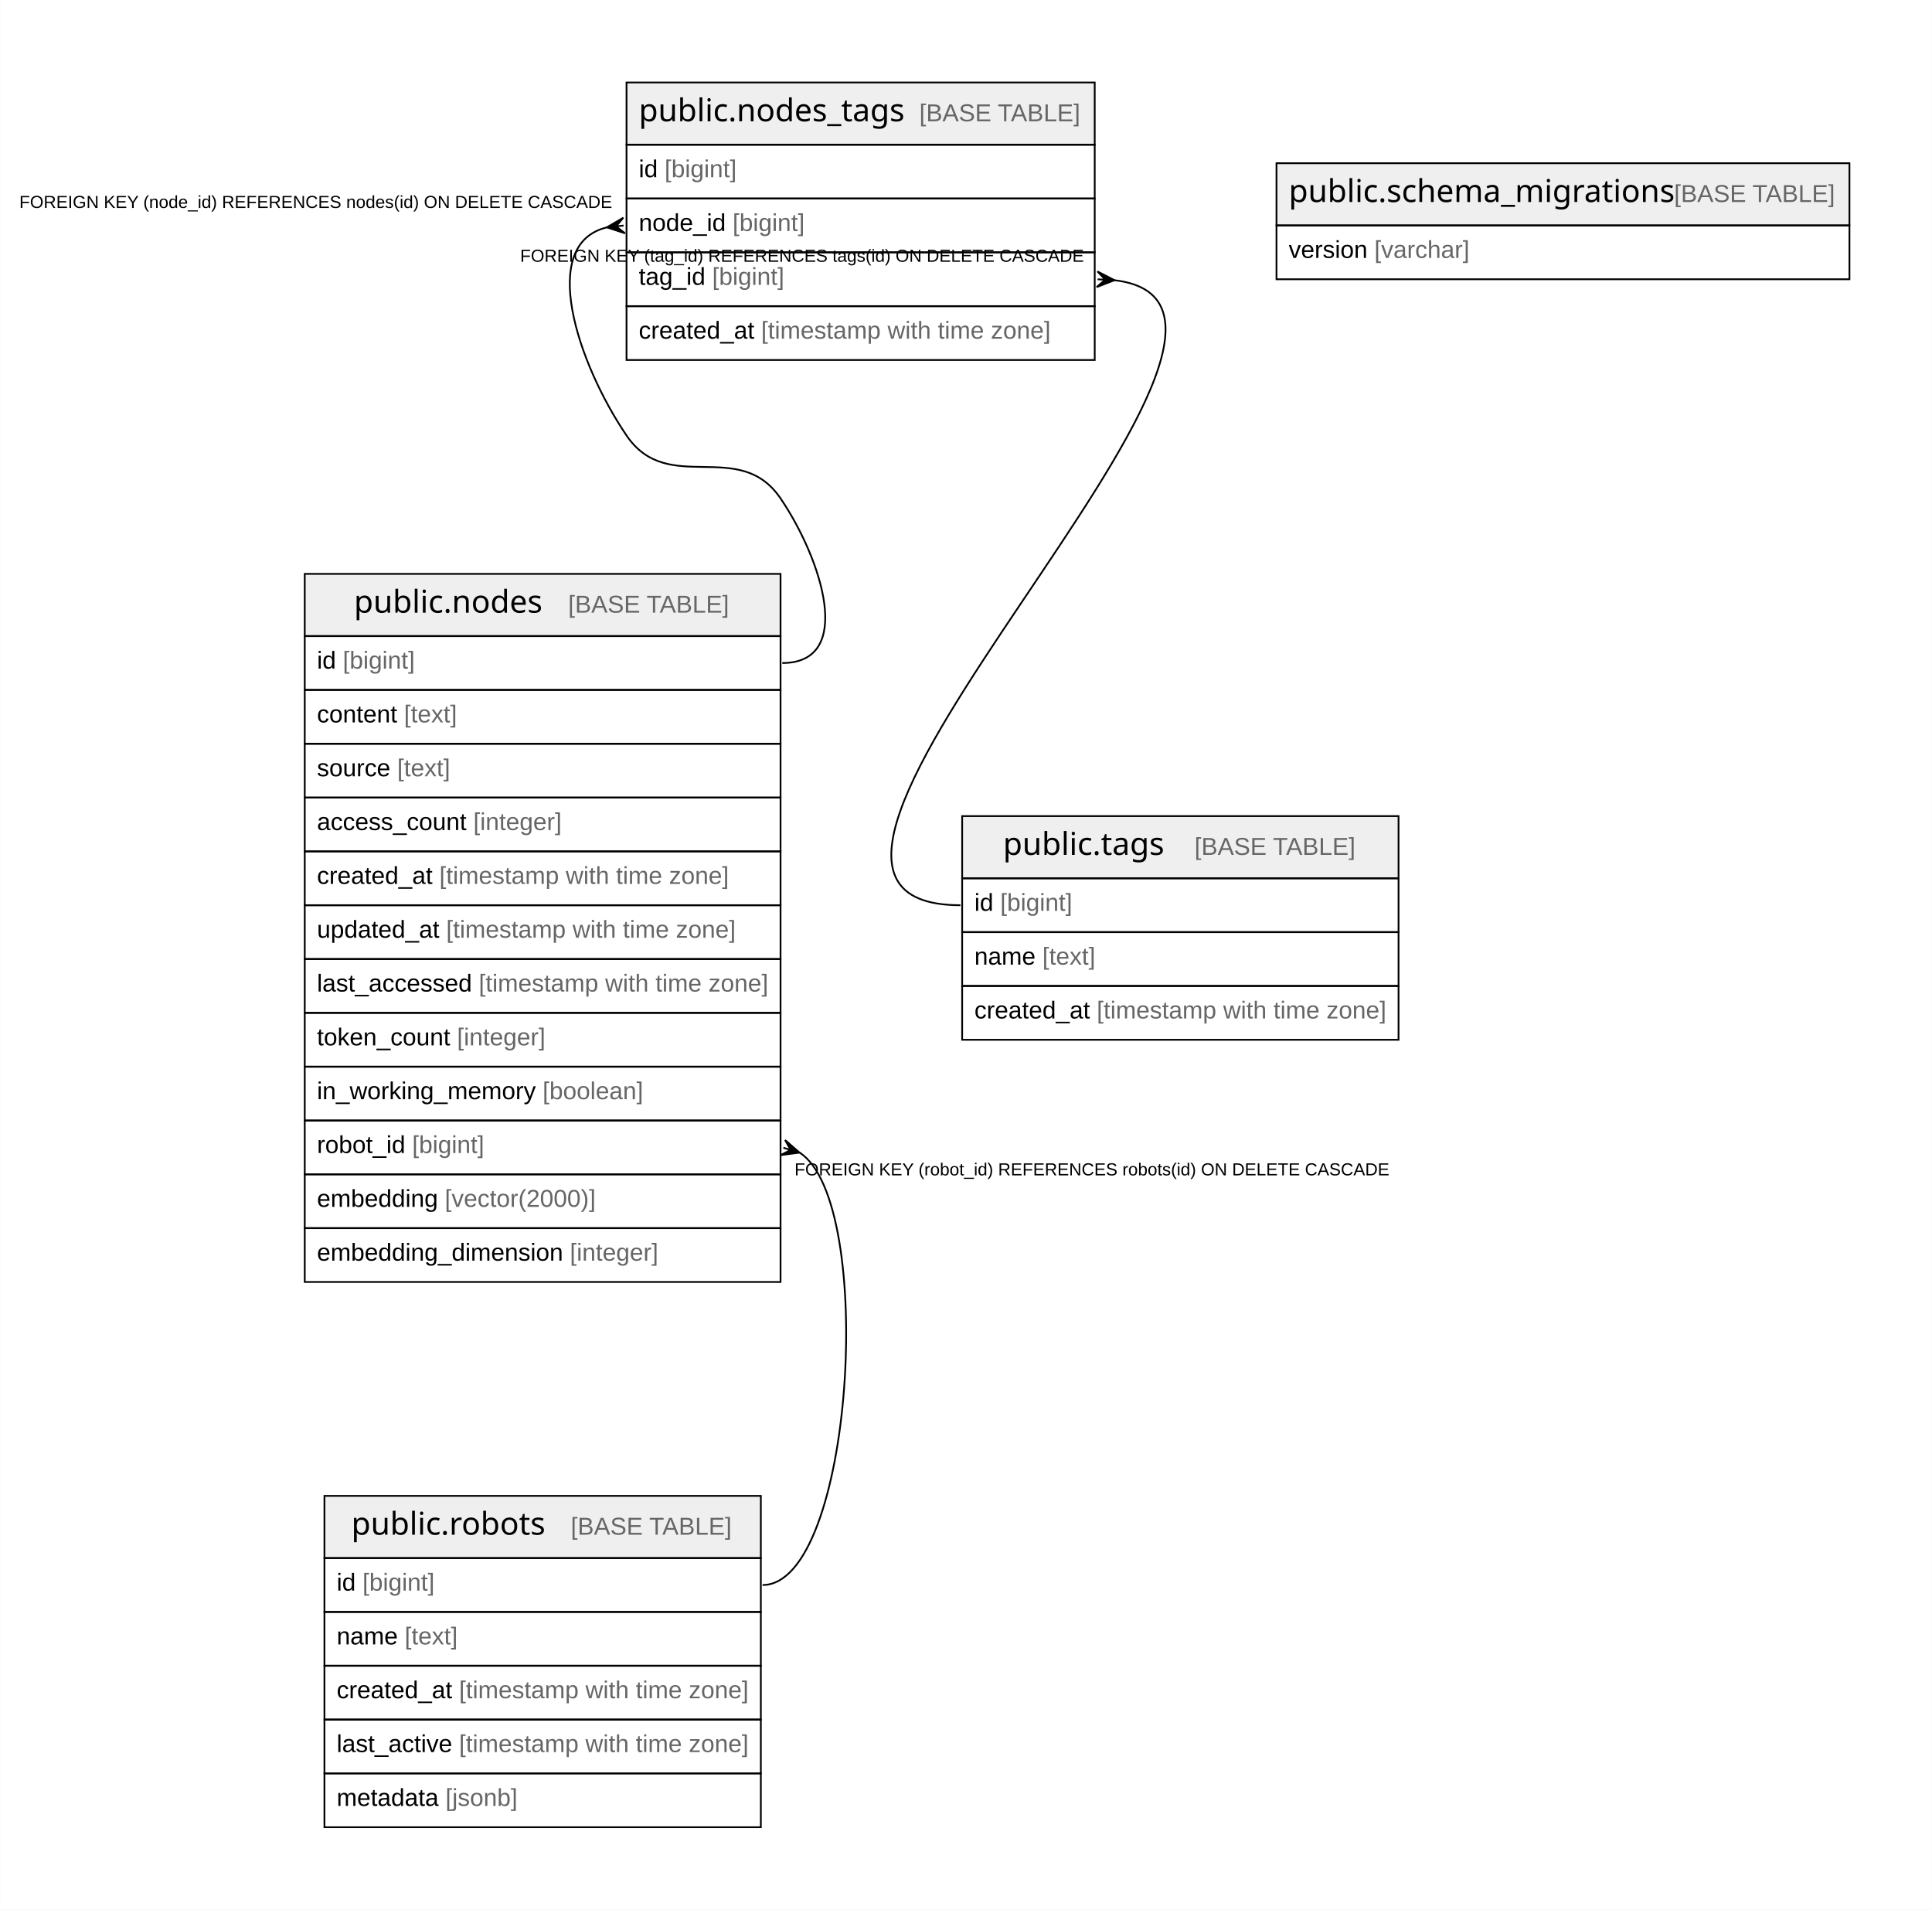
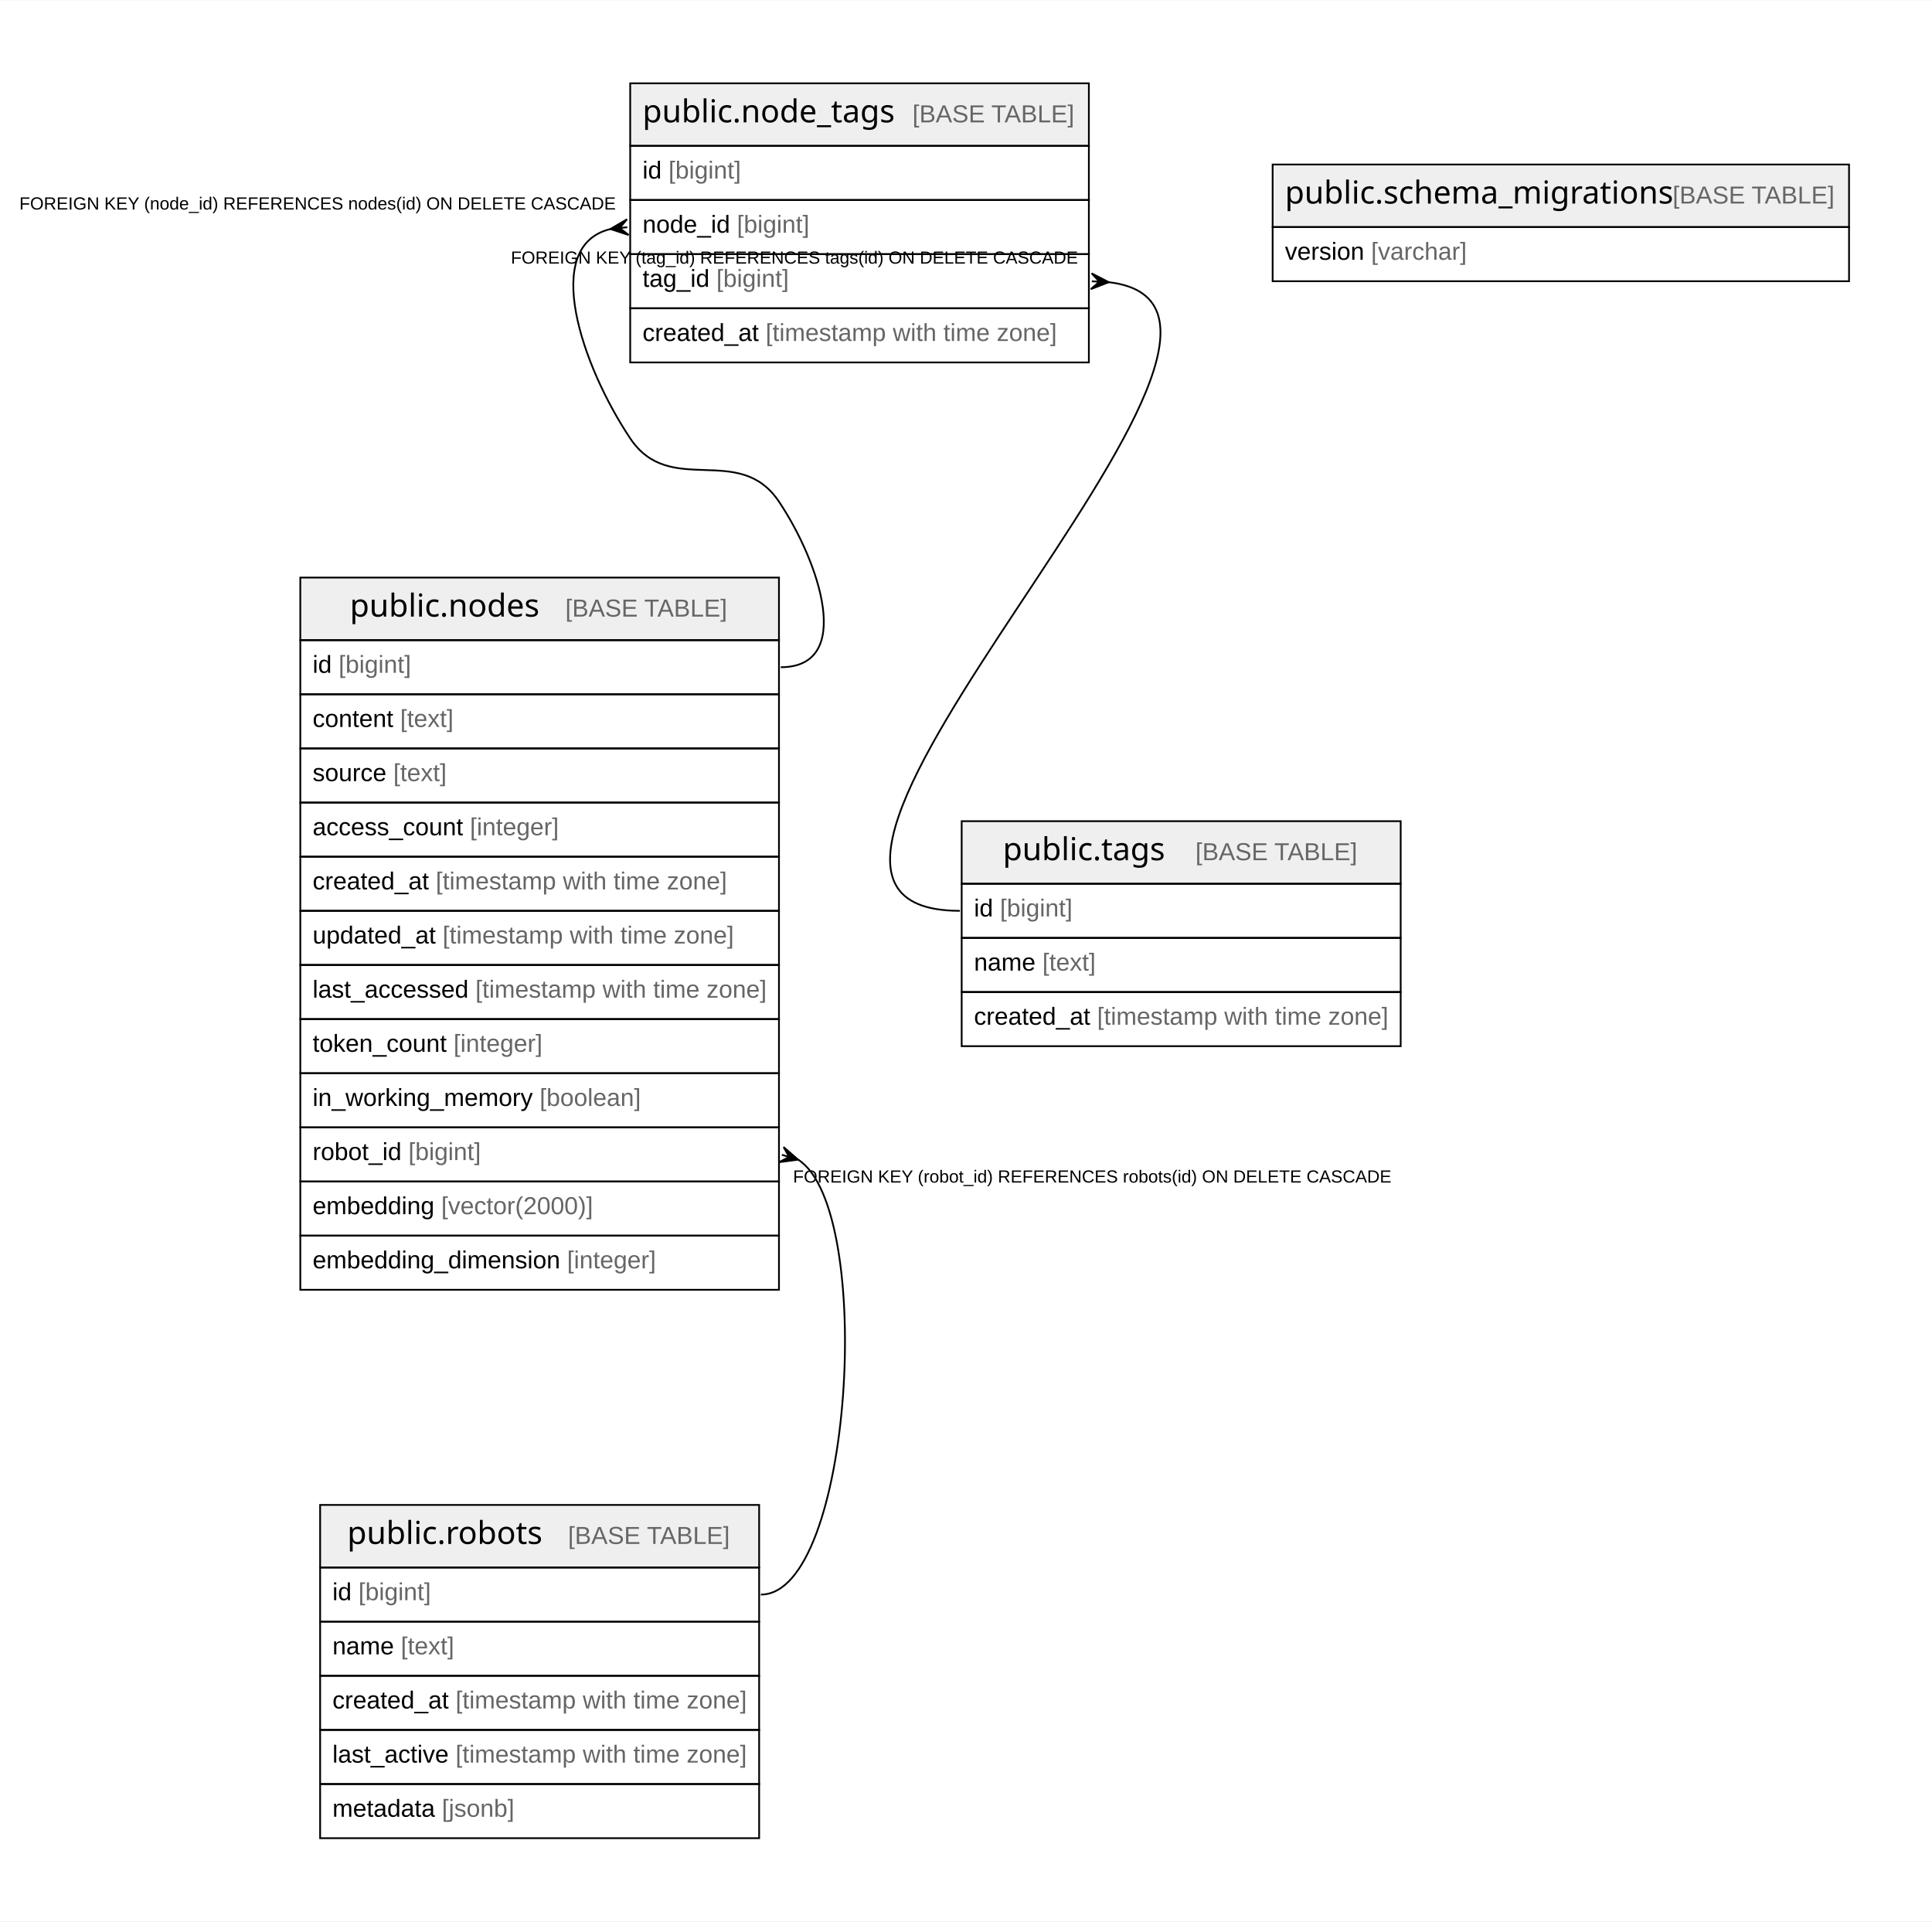
- <svg xmlns="http://www.w3.org/2000/svg" width="1106pt" height="1093pt" viewBox="0.00 0.00 1105.70 1092.80">
+ <svg xmlns="http://www.w3.org/2000/svg" width="1099pt" height="1093pt" viewBox="0.00 0.00 1099.20 1092.80">
  <g id="graph0" class="graph" transform="scale(1 1) rotate(0) translate(4 1088.8)">
-     <polygon fill="white" stroke="none" points="-4,4 -4,-1088.8 1101.7,-1088.8 1101.7,4 -4,4" />
+     <polygon fill="white" stroke="none" points="-4,4 -4,-1088.8 1095.2,-1088.8 1095.2,4 -4,4" />
    <g id="node1" class="node">
-       <polygon fill="#efefef" stroke="none" points="354.55,-1006 354.55,-1041.6 622.52,-1041.6 622.52,-1006 354.55,-1006" />
-       <polygon fill="none" stroke="black" points="354.55,-1006 354.55,-1041.6 622.52,-1041.6 622.52,-1006 354.55,-1006" />
-       <text text-anchor="start" x="361.55" y="-1019.4" font-family="Arial Bold" font-size="18.00">public.nodes_tags</text>
-       <text text-anchor="start" x="491.03" y="-1019.4" font-family="Arial" font-size="14.00">    </text>
-       <text text-anchor="start" x="522.14" y="-1019.4" font-family="Arial" font-size="14.00" fill="#666666">[BASE TABLE]</text>
-       <polygon fill="none" stroke="black" points="354.55,-975.2 354.55,-1006 622.52,-1006 622.52,-975.2 354.55,-975.2" />
+       <polygon fill="#efefef" stroke="none" points="354.55,-1006 354.55,-1041.6 615.51,-1041.6 615.51,-1006 354.55,-1006" />
+       <polygon fill="none" stroke="black" points="354.55,-1006 354.55,-1041.6 615.51,-1041.6 615.51,-1006 354.55,-1006" />
+       <text text-anchor="start" x="361.55" y="-1019.4" font-family="Arial Bold" font-size="18.00">public.node_tags</text>
+       <text text-anchor="start" x="484.02" y="-1019.4" font-family="Arial" font-size="14.00">    </text>
+       <text text-anchor="start" x="515.14" y="-1019.4" font-family="Arial" font-size="14.00" fill="#666666">[BASE TABLE]</text>
+       <polygon fill="none" stroke="black" points="354.55,-975.2 354.55,-1006 615.51,-1006 615.51,-975.2 354.55,-975.2" />
      <text text-anchor="start" x="361.55" y="-987.4" font-family="Arial" font-size="14.00">id </text>
      <text text-anchor="start" x="376.33" y="-987.4" font-family="Arial" font-size="14.00" fill="#666666">[bigint]</text>
-       <polygon fill="none" stroke="black" points="354.55,-944.4 354.55,-975.2 622.52,-975.2 622.52,-944.4 354.55,-944.4" />
+       <polygon fill="none" stroke="black" points="354.55,-944.4 354.55,-975.2 615.51,-975.2 615.51,-944.4 354.55,-944.4" />
      <text text-anchor="start" x="361.55" y="-956.6" font-family="Arial" font-size="14.00">node_id </text>
      <text text-anchor="start" x="415.26" y="-956.6" font-family="Arial" font-size="14.00" fill="#666666">[bigint]</text>
-       <polygon fill="none" stroke="black" points="354.55,-913.6 354.55,-944.4 622.52,-944.4 622.52,-913.6 354.55,-913.6" />
+       <polygon fill="none" stroke="black" points="354.55,-913.6 354.55,-944.4 615.51,-944.4 615.51,-913.6 354.55,-913.6" />
      <text text-anchor="start" x="361.55" y="-925.8" font-family="Arial" font-size="14.00">tag_id </text>
      <text text-anchor="start" x="403.58" y="-925.8" font-family="Arial" font-size="14.00" fill="#666666">[bigint]</text>
-       <polygon fill="none" stroke="black" points="354.55,-882.8 354.55,-913.6 622.52,-913.6 622.52,-882.8 354.55,-882.8" />
+       <polygon fill="none" stroke="black" points="354.55,-882.8 354.55,-913.6 615.51,-913.6 615.51,-882.8 354.55,-882.8" />
      <text text-anchor="start" x="361.55" y="-895" font-family="Arial" font-size="14.00">created_at </text>
      <text text-anchor="start" x="431.59" y="-895" font-family="Arial" font-size="14.00" fill="#666666">[timestamp with time zone]</text>
    </g>
    <g id="node4" class="node">
-       <polygon fill="#efefef" stroke="none" points="170.37,-724.8 170.37,-760.4 442.7,-760.4 442.7,-724.8 170.37,-724.8" />
-       <polygon fill="none" stroke="black" points="170.37,-724.8 170.37,-760.4 442.7,-760.4 442.7,-724.8 170.37,-724.8" />
-       <text text-anchor="start" x="198.54" y="-738.2" font-family="Arial Bold" font-size="18.00">public.nodes</text>
-       <text text-anchor="start" x="290.03" y="-738.2" font-family="Arial" font-size="14.00">    </text>
-       <text text-anchor="start" x="321.15" y="-738.2" font-family="Arial" font-size="14.00" fill="#666666">[BASE TABLE]</text>
-       <polygon fill="none" stroke="black" points="170.37,-694 170.37,-724.8 442.7,-724.8 442.7,-694 170.37,-694" />
-       <text text-anchor="start" x="177.37" y="-706.2" font-family="Arial" font-size="14.00">id </text>
-       <text text-anchor="start" x="192.15" y="-706.2" font-family="Arial" font-size="14.00" fill="#666666">[bigint]</text>
-       <polygon fill="none" stroke="black" points="170.37,-663.2 170.37,-694 442.7,-694 442.7,-663.2 170.37,-663.2" />
-       <text text-anchor="start" x="177.37" y="-675.4" font-family="Arial" font-size="14.00">content </text>
-       <text text-anchor="start" x="227.18" y="-675.4" font-family="Arial" font-size="14.00" fill="#666666">[text]</text>
-       <polygon fill="none" stroke="black" points="170.37,-632.4 170.37,-663.2 442.7,-663.2 442.7,-632.4 170.37,-632.4" />
-       <text text-anchor="start" x="177.37" y="-644.6" font-family="Arial" font-size="14.00">source </text>
-       <text text-anchor="start" x="223.28" y="-644.6" font-family="Arial" font-size="14.00" fill="#666666">[text]</text>
-       <polygon fill="none" stroke="black" points="170.37,-601.6 170.37,-632.4 442.7,-632.4 442.7,-601.6 170.37,-601.6" />
-       <text text-anchor="start" x="177.37" y="-613.8" font-family="Arial" font-size="14.00">access_count </text>
-       <text text-anchor="start" x="266.86" y="-613.8" font-family="Arial" font-size="14.00" fill="#666666">[integer]</text>
-       <polygon fill="none" stroke="black" points="170.37,-570.8 170.37,-601.6 442.7,-601.6 442.7,-570.8 170.37,-570.8" />
-       <text text-anchor="start" x="177.37" y="-583" font-family="Arial" font-size="14.00">created_at </text>
-       <text text-anchor="start" x="247.41" y="-583" font-family="Arial" font-size="14.00" fill="#666666">[timestamp with time zone]</text>
-       <polygon fill="none" stroke="black" points="170.37,-540 170.37,-570.8 442.7,-570.8 442.7,-540 170.37,-540" />
-       <text text-anchor="start" x="177.37" y="-552.2" font-family="Arial" font-size="14.00">updated_at </text>
-       <text text-anchor="start" x="251.32" y="-552.2" font-family="Arial" font-size="14.00" fill="#666666">[timestamp with time zone]</text>
-       <polygon fill="none" stroke="black" points="170.37,-509.2 170.37,-540 442.7,-540 442.7,-509.2 170.37,-509.2" />
-       <text text-anchor="start" x="177.37" y="-521.4" font-family="Arial" font-size="14.00">last_accessed </text>
-       <text text-anchor="start" x="269.97" y="-521.4" font-family="Arial" font-size="14.00" fill="#666666">[timestamp with time zone]</text>
-       <polygon fill="none" stroke="black" points="170.37,-478.4 170.37,-509.2 442.7,-509.2 442.7,-478.4 170.37,-478.4" />
-       <text text-anchor="start" x="177.37" y="-490.6" font-family="Arial" font-size="14.00">token_count </text>
-       <text text-anchor="start" x="257.54" y="-490.6" font-family="Arial" font-size="14.00" fill="#666666">[integer]</text>
-       <polygon fill="none" stroke="black" points="170.37,-447.6 170.37,-478.4 442.7,-478.4 442.7,-447.6 170.37,-447.6" />
-       <text text-anchor="start" x="177.37" y="-459.8" font-family="Arial" font-size="14.00">in_working_memory </text>
-       <text text-anchor="start" x="306.52" y="-459.8" font-family="Arial" font-size="14.00" fill="#666666">[boolean]</text>
-       <polygon fill="none" stroke="black" points="170.37,-416.8 170.37,-447.6 442.7,-447.6 442.7,-416.8 170.37,-416.8" />
-       <text text-anchor="start" x="177.37" y="-429" font-family="Arial" font-size="14.00">robot_id </text>
-       <text text-anchor="start" x="231.85" y="-429" font-family="Arial" font-size="14.00" fill="#666666">[bigint]</text>
-       <polygon fill="none" stroke="black" points="170.37,-386 170.37,-416.8 442.7,-416.8 442.7,-386 170.37,-386" />
-       <text text-anchor="start" x="177.37" y="-398.2" font-family="Arial" font-size="14.00">embedding </text>
-       <text text-anchor="start" x="250.53" y="-398.2" font-family="Arial" font-size="14.00" fill="#666666">[vector(2000)]</text>
-       <polygon fill="none" stroke="black" points="170.37,-355.2 170.37,-386 442.7,-386 442.7,-355.2 170.37,-355.2" />
-       <text text-anchor="start" x="177.37" y="-367.4" font-family="Arial" font-size="14.00">embedding_dimension </text>
-       <text text-anchor="start" x="322.13" y="-367.4" font-family="Arial" font-size="14.00" fill="#666666">[integer]</text>
+       <polygon fill="#efefef" stroke="none" points="166.86,-724.8 166.86,-760.4 439.19,-760.4 439.19,-724.8 166.86,-724.8" />
+       <polygon fill="none" stroke="black" points="166.86,-724.8 166.86,-760.4 439.19,-760.4 439.19,-724.8 166.86,-724.8" />
+       <text text-anchor="start" x="195.04" y="-738.2" font-family="Arial Bold" font-size="18.00">public.nodes</text>
+       <text text-anchor="start" x="286.53" y="-738.2" font-family="Arial" font-size="14.00">    </text>
+       <text text-anchor="start" x="317.64" y="-738.2" font-family="Arial" font-size="14.00" fill="#666666">[BASE TABLE]</text>
+       <polygon fill="none" stroke="black" points="166.86,-694 166.86,-724.8 439.19,-724.8 439.19,-694 166.86,-694" />
+       <text text-anchor="start" x="173.86" y="-706.2" font-family="Arial" font-size="14.00">id </text>
+       <text text-anchor="start" x="188.65" y="-706.2" font-family="Arial" font-size="14.00" fill="#666666">[bigint]</text>
+       <polygon fill="none" stroke="black" points="166.86,-663.2 166.86,-694 439.19,-694 439.19,-663.2 166.86,-663.2" />
+       <text text-anchor="start" x="173.86" y="-675.4" font-family="Arial" font-size="14.00">content </text>
+       <text text-anchor="start" x="223.68" y="-675.4" font-family="Arial" font-size="14.00" fill="#666666">[text]</text>
+       <polygon fill="none" stroke="black" points="166.86,-632.4 166.86,-663.2 439.19,-663.2 439.19,-632.4 166.86,-632.4" />
+       <text text-anchor="start" x="173.86" y="-644.6" font-family="Arial" font-size="14.00">source </text>
+       <text text-anchor="start" x="219.77" y="-644.6" font-family="Arial" font-size="14.00" fill="#666666">[text]</text>
+       <polygon fill="none" stroke="black" points="166.86,-601.6 166.86,-632.4 439.19,-632.4 439.19,-601.6 166.86,-601.6" />
+       <text text-anchor="start" x="173.86" y="-613.8" font-family="Arial" font-size="14.00">access_count </text>
+       <text text-anchor="start" x="263.36" y="-613.8" font-family="Arial" font-size="14.00" fill="#666666">[integer]</text>
+       <polygon fill="none" stroke="black" points="166.86,-570.8 166.86,-601.6 439.19,-601.6 439.19,-570.8 166.86,-570.8" />
+       <text text-anchor="start" x="173.86" y="-583" font-family="Arial" font-size="14.00">created_at </text>
+       <text text-anchor="start" x="243.91" y="-583" font-family="Arial" font-size="14.00" fill="#666666">[timestamp with time zone]</text>
+       <polygon fill="none" stroke="black" points="166.86,-540 166.86,-570.8 439.19,-570.8 439.19,-540 166.86,-540" />
+       <text text-anchor="start" x="173.86" y="-552.2" font-family="Arial" font-size="14.00">updated_at </text>
+       <text text-anchor="start" x="247.82" y="-552.2" font-family="Arial" font-size="14.00" fill="#666666">[timestamp with time zone]</text>
+       <polygon fill="none" stroke="black" points="166.86,-509.2 166.86,-540 439.19,-540 439.19,-509.2 166.86,-509.2" />
+       <text text-anchor="start" x="173.86" y="-521.4" font-family="Arial" font-size="14.00">last_accessed </text>
+       <text text-anchor="start" x="266.47" y="-521.4" font-family="Arial" font-size="14.00" fill="#666666">[timestamp with time zone]</text>
+       <polygon fill="none" stroke="black" points="166.86,-478.4 166.86,-509.2 439.19,-509.2 439.19,-478.4 166.86,-478.4" />
+       <text text-anchor="start" x="173.86" y="-490.6" font-family="Arial" font-size="14.00">token_count </text>
+       <text text-anchor="start" x="254.04" y="-490.6" font-family="Arial" font-size="14.00" fill="#666666">[integer]</text>
+       <polygon fill="none" stroke="black" points="166.86,-447.6 166.86,-478.4 439.19,-478.4 439.19,-447.6 166.86,-447.6" />
+       <text text-anchor="start" x="173.86" y="-459.8" font-family="Arial" font-size="14.00">in_working_memory </text>
+       <text text-anchor="start" x="303.02" y="-459.8" font-family="Arial" font-size="14.00" fill="#666666">[boolean]</text>
+       <polygon fill="none" stroke="black" points="166.86,-416.8 166.86,-447.6 439.19,-447.6 439.19,-416.8 166.86,-416.8" />
+       <text text-anchor="start" x="173.86" y="-429" font-family="Arial" font-size="14.00">robot_id </text>
+       <text text-anchor="start" x="228.35" y="-429" font-family="Arial" font-size="14.00" fill="#666666">[bigint]</text>
+       <polygon fill="none" stroke="black" points="166.86,-386 166.86,-416.8 439.19,-416.8 439.19,-386 166.86,-386" />
+       <text text-anchor="start" x="173.86" y="-398.2" font-family="Arial" font-size="14.00">embedding </text>
+       <text text-anchor="start" x="247.03" y="-398.2" font-family="Arial" font-size="14.00" fill="#666666">[vector(2000)]</text>
+       <polygon fill="none" stroke="black" points="166.86,-355.2 166.86,-386 439.19,-386 439.19,-355.2 166.86,-355.2" />
+       <text text-anchor="start" x="173.86" y="-367.4" font-family="Arial" font-size="14.00">embedding_dimension </text>
+       <text text-anchor="start" x="318.63" y="-367.4" font-family="Arial" font-size="14.00" fill="#666666">[integer]</text>
    </g>
    <g id="edge1" class="edge">
-       <path fill="none" stroke="black" d="M343.41,-958.71C303.59,-949.27 326.68,-880.71 354.55,-839.6 378.29,-804.57 418.91,-838.6 442.7,-803.6 466.23,-768.97 485.56,-709.4 443.7,-709.4" />
+       <path fill="none" stroke="black" d="M343.41,-958.71C303.63,-949.3 326.97,-880.91 354.55,-839.6 377.24,-805.6 416.46,-837.58 439.19,-803.6 462.48,-768.8 482.06,-709.4 440.19,-709.4" />
      <polygon fill="black" stroke="black" points="343.27,-958.7 352.73,-964.24 348.57,-959.27 352.88,-959.73 352.88,-959.73 352.88,-959.73 348.57,-959.27 353.69,-955.29 343.27,-958.7" />
      <text text-anchor="start" x="7" y="-969.8" font-family="Arial" font-size="10.00">FOREIGN KEY (node_id) REFERENCES nodes(id) ON DELETE CASCADE</text>
    </g>
    <g id="node5" class="node">
-       <polygon fill="#efefef" stroke="none" points="546.65,-586.2 546.65,-621.8 796.42,-621.8 796.42,-586.2 546.65,-586.2" />
-       <polygon fill="none" stroke="black" points="546.65,-586.2 546.65,-621.8 796.42,-621.8 796.42,-586.2 546.65,-586.2" />
-       <text text-anchor="start" x="570.04" y="-599.6" font-family="Arial Bold" font-size="18.00">public.tags</text>
-       <text text-anchor="start" x="648.53" y="-599.6" font-family="Arial" font-size="14.00">    </text>
-       <text text-anchor="start" x="679.65" y="-599.6" font-family="Arial" font-size="14.00" fill="#666666">[BASE TABLE]</text>
-       <polygon fill="none" stroke="black" points="546.65,-555.4 546.65,-586.2 796.42,-586.2 796.42,-555.4 546.65,-555.4" />
-       <text text-anchor="start" x="553.65" y="-567.6" font-family="Arial" font-size="14.00">id </text>
-       <text text-anchor="start" x="568.43" y="-567.6" font-family="Arial" font-size="14.00" fill="#666666">[bigint]</text>
-       <polygon fill="none" stroke="black" points="546.65,-524.6 546.65,-555.4 796.42,-555.4 796.42,-524.6 546.65,-524.6" />
-       <text text-anchor="start" x="553.65" y="-536.8" font-family="Arial" font-size="14.00">name </text>
-       <text text-anchor="start" x="592.56" y="-536.8" font-family="Arial" font-size="14.00" fill="#666666">[text]</text>
-       <polygon fill="none" stroke="black" points="546.65,-493.8 546.65,-524.6 796.42,-524.6 796.42,-493.8 546.65,-493.8" />
-       <text text-anchor="start" x="553.65" y="-506" font-family="Arial" font-size="14.00">created_at </text>
-       <text text-anchor="start" x="623.69" y="-506" font-family="Arial" font-size="14.00" fill="#666666">[timestamp with time zone]</text>
+       <polygon fill="#efefef" stroke="none" points="543.14,-586.2 543.14,-621.8 792.91,-621.8 792.91,-586.2 543.14,-586.2" />
+       <polygon fill="none" stroke="black" points="543.14,-586.2 543.14,-621.8 792.91,-621.8 792.91,-586.2 543.14,-586.2" />
+       <text text-anchor="start" x="566.54" y="-599.6" font-family="Arial Bold" font-size="18.00">public.tags</text>
+       <text text-anchor="start" x="645.03" y="-599.6" font-family="Arial" font-size="14.00">    </text>
+       <text text-anchor="start" x="676.14" y="-599.6" font-family="Arial" font-size="14.00" fill="#666666">[BASE TABLE]</text>
+       <polygon fill="none" stroke="black" points="543.14,-555.4 543.14,-586.2 792.91,-586.2 792.91,-555.4 543.14,-555.4" />
+       <text text-anchor="start" x="550.14" y="-567.6" font-family="Arial" font-size="14.00">id </text>
+       <text text-anchor="start" x="564.93" y="-567.6" font-family="Arial" font-size="14.00" fill="#666666">[bigint]</text>
+       <polygon fill="none" stroke="black" points="543.14,-524.6 543.14,-555.4 792.91,-555.4 792.91,-524.6 543.14,-524.6" />
+       <text text-anchor="start" x="550.14" y="-536.8" font-family="Arial" font-size="14.00">name </text>
+       <text text-anchor="start" x="589.05" y="-536.8" font-family="Arial" font-size="14.00" fill="#666666">[text]</text>
+       <polygon fill="none" stroke="black" points="543.14,-493.8 543.14,-524.6 792.91,-524.6 792.91,-493.8 543.14,-493.8" />
+       <text text-anchor="start" x="550.14" y="-506" font-family="Arial" font-size="14.00">created_at </text>
+       <text text-anchor="start" x="620.19" y="-506" font-family="Arial" font-size="14.00" fill="#666666">[timestamp with time zone]</text>
    </g>
    <g id="edge2" class="edge">
-       <path fill="none" stroke="black" d="M633.65,-928.47C768.58,-913.09 386.39,-570.8 545.65,-570.8" />
-       <polygon fill="black" stroke="black" points="633.84,-928.46 623.61,-924.49 628.51,-928.74 624.18,-928.96 624.18,-928.96 624.18,-928.96 628.51,-928.74 624.09,-933.48 633.84,-928.46" />
-       <text text-anchor="start" x="293.66" y="-939" font-family="Arial" font-size="10.00">FOREIGN KEY (tag_id) REFERENCES tags(id) ON DELETE CASCADE</text>
+       <path fill="none" stroke="black" d="M626.63,-928.47C761.44,-913.09 383.2,-570.8 542.14,-570.8" />
+       <polygon fill="black" stroke="black" points="626.83,-928.46 616.61,-924.49 621.5,-928.74 617.18,-928.96 617.18,-928.96 617.18,-928.96 621.5,-928.74 617.08,-933.48 626.83,-928.46" />
+       <text text-anchor="start" x="286.65" y="-939" font-family="Arial" font-size="10.00">FOREIGN KEY (tag_id) REFERENCES tags(id) ON DELETE CASCADE</text>
    </g>
    <g id="node2" class="node">
-       <polygon fill="#efefef" stroke="none" points="726.56,-959.8 726.56,-995.4 1054.5,-995.4 1054.5,-959.8 726.56,-959.8" />
-       <polygon fill="none" stroke="black" points="726.56,-959.8 726.56,-995.4 1054.5,-995.4 1054.5,-959.8 726.56,-959.8" />
-       <text text-anchor="start" x="733.56" y="-973.2" font-family="Arial Bold" font-size="18.00">public.schema_migrations</text>
-       <text text-anchor="start" x="923.01" y="-973.2" font-family="Arial" font-size="14.00">    </text>
-       <text text-anchor="start" x="954.13" y="-973.2" font-family="Arial" font-size="14.00" fill="#666666">[BASE TABLE]</text>
-       <polygon fill="none" stroke="black" points="726.56,-929 726.56,-959.8 1054.5,-959.8 1054.5,-929 726.56,-929" />
-       <text text-anchor="start" x="733.56" y="-941.2" font-family="Arial" font-size="14.00">version </text>
-       <text text-anchor="start" x="782.58" y="-941.2" font-family="Arial" font-size="14.00" fill="#666666">[varchar]</text>
+       <polygon fill="#efefef" stroke="none" points="720.06,-959.8 720.06,-995.4 1048,-995.4 1048,-959.8 720.06,-959.8" />
+       <polygon fill="none" stroke="black" points="720.06,-959.8 720.06,-995.4 1048,-995.4 1048,-959.8 720.06,-959.8" />
+       <text text-anchor="start" x="727.06" y="-973.2" font-family="Arial Bold" font-size="18.00">public.schema_migrations</text>
+       <text text-anchor="start" x="916.51" y="-973.2" font-family="Arial" font-size="14.00">    </text>
+       <text text-anchor="start" x="947.63" y="-973.2" font-family="Arial" font-size="14.00" fill="#666666">[BASE TABLE]</text>
+       <polygon fill="none" stroke="black" points="720.06,-929 720.06,-959.8 1048,-959.8 1048,-929 720.06,-929" />
+       <text text-anchor="start" x="727.06" y="-941.2" font-family="Arial" font-size="14.00">version </text>
+       <text text-anchor="start" x="776.08" y="-941.2" font-family="Arial" font-size="14.00" fill="#666666">[varchar]</text>
    </g>
    <g id="node3" class="node">
-       <polygon fill="#efefef" stroke="none" points="181.65,-197.2 181.65,-232.8 431.42,-232.8 431.42,-197.2 181.65,-197.2" />
-       <polygon fill="none" stroke="black" points="181.65,-197.2 181.65,-232.8 431.42,-232.8 431.42,-197.2 181.65,-197.2" />
-       <text text-anchor="start" x="197.04" y="-210.6" font-family="Arial Bold" font-size="18.00">public.robots</text>
-       <text text-anchor="start" x="291.53" y="-210.6" font-family="Arial" font-size="14.00">    </text>
-       <text text-anchor="start" x="322.65" y="-210.6" font-family="Arial" font-size="14.00" fill="#666666">[BASE TABLE]</text>
-       <polygon fill="none" stroke="black" points="181.65,-166.4 181.65,-197.2 431.42,-197.2 431.42,-166.4 181.65,-166.4" />
-       <text text-anchor="start" x="188.65" y="-178.6" font-family="Arial" font-size="14.00">id </text>
-       <text text-anchor="start" x="203.43" y="-178.6" font-family="Arial" font-size="14.00" fill="#666666">[bigint]</text>
-       <polygon fill="none" stroke="black" points="181.65,-135.6 181.65,-166.4 431.42,-166.4 431.42,-135.6 181.65,-135.6" />
-       <text text-anchor="start" x="188.65" y="-147.8" font-family="Arial" font-size="14.00">name </text>
-       <text text-anchor="start" x="227.56" y="-147.8" font-family="Arial" font-size="14.00" fill="#666666">[text]</text>
-       <polygon fill="none" stroke="black" points="181.65,-104.8 181.65,-135.6 431.42,-135.6 431.42,-104.8 181.65,-104.8" />
-       <text text-anchor="start" x="188.65" y="-117" font-family="Arial" font-size="14.00">created_at </text>
-       <text text-anchor="start" x="258.69" y="-117" font-family="Arial" font-size="14.00" fill="#666666">[timestamp with time zone]</text>
-       <polygon fill="none" stroke="black" points="181.65,-74 181.65,-104.8 431.42,-104.8 431.42,-74 181.65,-74" />
-       <text text-anchor="start" x="188.65" y="-86.2" font-family="Arial" font-size="14.00">last_active </text>
-       <text text-anchor="start" x="258.68" y="-86.2" font-family="Arial" font-size="14.00" fill="#666666">[timestamp with time zone]</text>
-       <polygon fill="none" stroke="black" points="181.65,-43.2 181.65,-74 431.42,-74 431.42,-43.2 181.65,-43.2" />
-       <text text-anchor="start" x="188.65" y="-55.4" font-family="Arial" font-size="14.00">metadata </text>
-       <text text-anchor="start" x="250.91" y="-55.4" font-family="Arial" font-size="14.00" fill="#666666">[jsonb]</text>
+       <polygon fill="#efefef" stroke="none" points="178.14,-197.2 178.14,-232.8 427.91,-232.8 427.91,-197.2 178.14,-197.2" />
+       <polygon fill="none" stroke="black" points="178.14,-197.2 178.14,-232.8 427.91,-232.8 427.91,-197.2 178.14,-197.2" />
+       <text text-anchor="start" x="193.54" y="-210.6" font-family="Arial Bold" font-size="18.00">public.robots</text>
+       <text text-anchor="start" x="288.03" y="-210.6" font-family="Arial" font-size="14.00">    </text>
+       <text text-anchor="start" x="319.15" y="-210.6" font-family="Arial" font-size="14.00" fill="#666666">[BASE TABLE]</text>
+       <polygon fill="none" stroke="black" points="178.14,-166.4 178.14,-197.2 427.91,-197.2 427.91,-166.4 178.14,-166.4" />
+       <text text-anchor="start" x="185.14" y="-178.6" font-family="Arial" font-size="14.00">id </text>
+       <text text-anchor="start" x="199.93" y="-178.6" font-family="Arial" font-size="14.00" fill="#666666">[bigint]</text>
+       <polygon fill="none" stroke="black" points="178.14,-135.6 178.14,-166.4 427.91,-166.4 427.91,-135.6 178.14,-135.6" />
+       <text text-anchor="start" x="185.14" y="-147.8" font-family="Arial" font-size="14.00">name </text>
+       <text text-anchor="start" x="224.05" y="-147.8" font-family="Arial" font-size="14.00" fill="#666666">[text]</text>
+       <polygon fill="none" stroke="black" points="178.14,-104.8 178.14,-135.6 427.91,-135.6 427.91,-104.8 178.14,-104.8" />
+       <text text-anchor="start" x="185.14" y="-117" font-family="Arial" font-size="14.00">created_at </text>
+       <text text-anchor="start" x="255.19" y="-117" font-family="Arial" font-size="14.00" fill="#666666">[timestamp with time zone]</text>
+       <polygon fill="none" stroke="black" points="178.14,-74 178.14,-104.8 427.91,-104.8 427.91,-74 178.14,-74" />
+       <text text-anchor="start" x="185.14" y="-86.2" font-family="Arial" font-size="14.00">last_active </text>
+       <text text-anchor="start" x="255.18" y="-86.2" font-family="Arial" font-size="14.00" fill="#666666">[timestamp with time zone]</text>
+       <polygon fill="none" stroke="black" points="178.14,-43.2 178.14,-74 427.91,-74 427.91,-43.2 178.14,-43.2" />
+       <text text-anchor="start" x="185.14" y="-55.4" font-family="Arial" font-size="14.00">metadata </text>
+       <text text-anchor="start" x="247.4" y="-55.4" font-family="Arial" font-size="14.00" fill="#666666">[jsonb]</text>
    </g>
    <g id="edge3" class="edge">
-       <path fill="none" stroke="black" d="M453.64,-429.21C497.76,-400.96 484.53,-181.8 432.42,-181.8" />
-       <polygon fill="black" stroke="black" points="453.59,-429.23 442.72,-427.79 448.48,-430.76 444.34,-432.01 444.34,-432.01 444.34,-432.01 448.48,-430.76 445.31,-436.41 453.59,-429.23" />
-       <text text-anchor="start" x="450.7" y="-416.2" font-family="Arial" font-size="10.00">FOREIGN KEY (robot_id) REFERENCES robots(id) ON DELETE CASCADE</text>
+       <path fill="none" stroke="black" d="M450.13,-429.21C494.26,-400.96 481.02,-181.8 428.91,-181.8" />
+       <polygon fill="black" stroke="black" points="450.09,-429.23 439.22,-427.79 444.98,-430.76 440.83,-432.01 440.83,-432.01 440.83,-432.01 444.98,-430.76 441.81,-436.41 450.09,-429.23" />
+       <text text-anchor="start" x="447.19" y="-416.2" font-family="Arial" font-size="10.00">FOREIGN KEY (robot_id) REFERENCES robots(id) ON DELETE CASCADE</text>
    </g>
  </g>
</svg>
